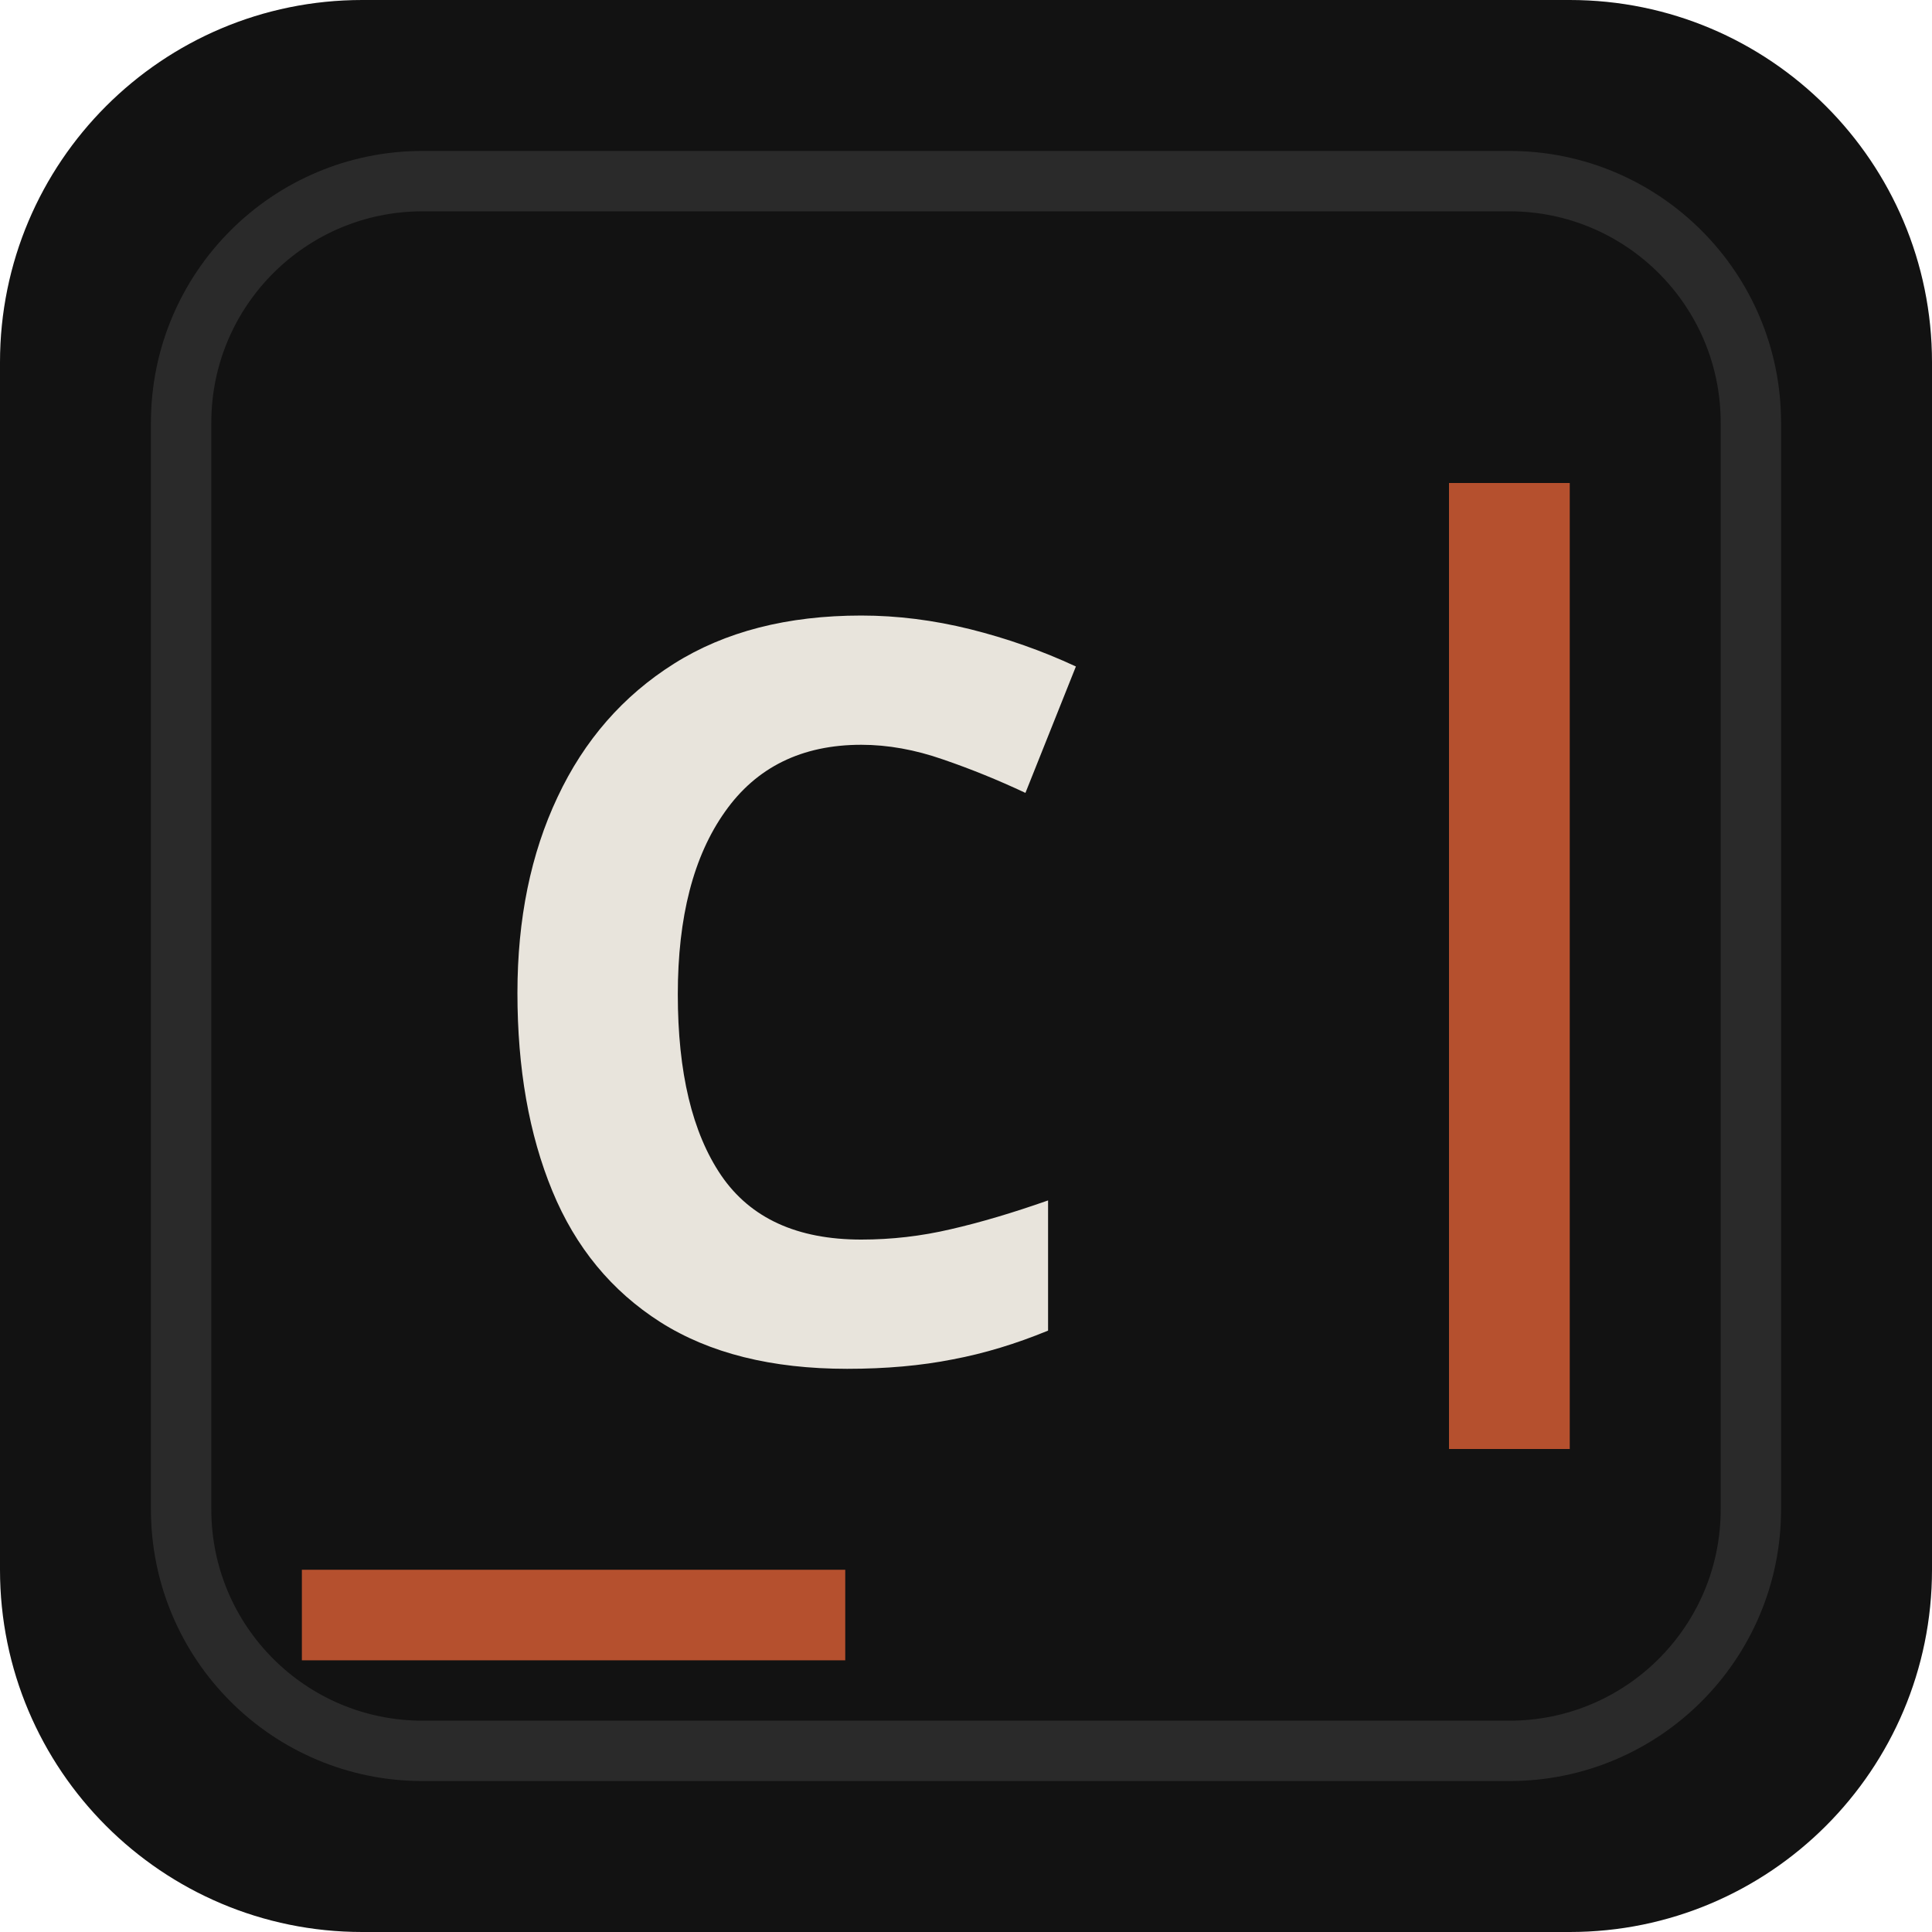
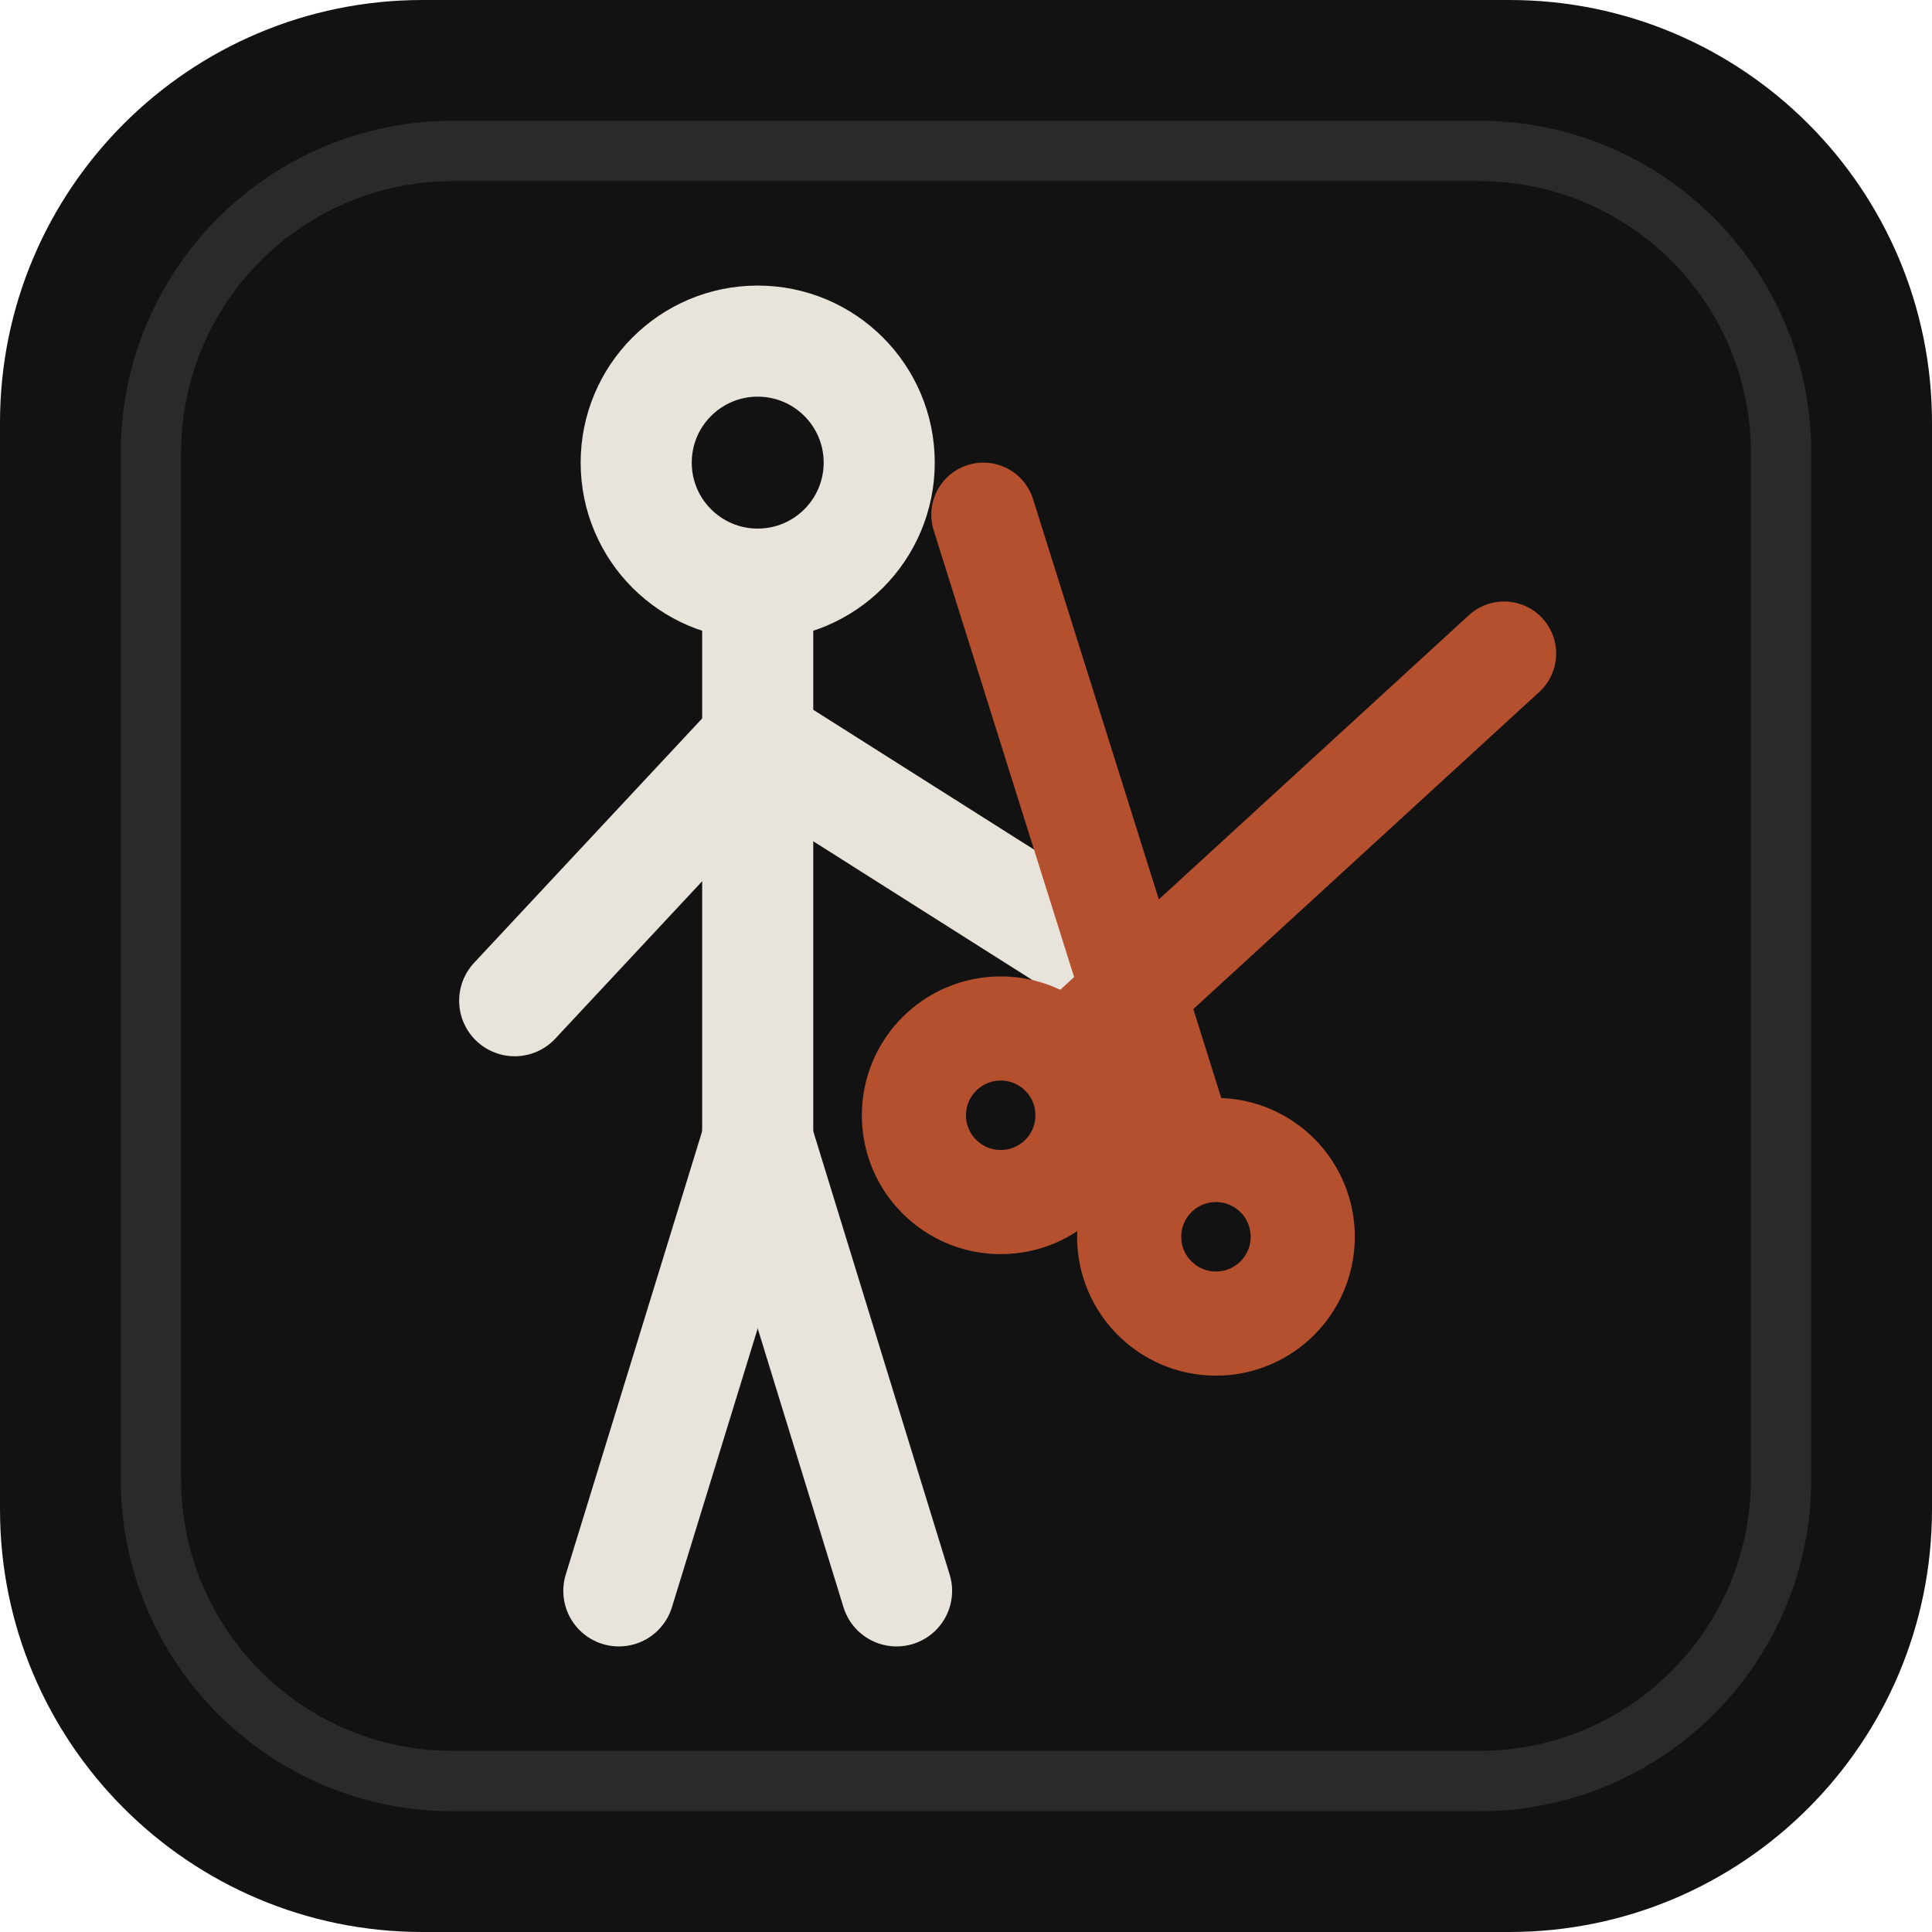
<svg xmlns="http://www.w3.org/2000/svg" viewBox="0 0 64 64">
-   <rect width="64" height="64" rx="12" fill="#121212" />
-   <rect x="6" y="6" width="52" height="52" rx="8" fill="none" stroke="#2a2a2a" stroke-width="2" />
-   <path d="M50 18v28" stroke="#b5502e" stroke-width="4" stroke-linecap="square" />
-   <text x="26" y="45" font-family="Oswald, 'Arial Narrow', Impact, sans-serif" font-size="34" font-weight="700" fill="#e8e4dc" text-anchor="middle" letter-spacing="-1">C</text>
-   <rect x="10" y="52" width="18" height="3" fill="#b5502e" />
+   <rect width="64" height="64" rx="14" fill="#121212" />
+   <rect x="5" y="5" width="54" height="54" rx="10" fill="none" stroke="#2a2a2a" stroke-width="2" />
+   <g transform="translate(4.4 4.4) scale(1.15)" fill="none" stroke-linecap="round" stroke-linejoin="round">
+     <g stroke="#e8e4dc" stroke-width="3.2">
+       <circle cx="18" cy="9.5" r="3.5" />
+       <path d="M18 13 V29" />
+       <path d="M18 17.5 L11 25" />
+       <path d="M18 17.5 L27 23.2" />
+       <path d="M18 29 L14 42" />
+       <path d="M18 29 L22 42" />
+     </g>
+     <circle cx="28" cy="23.8" r="1.9" fill="#e8e4dc" />
+     <g stroke="#b5502e" stroke-width="3">
+       <path d="M24.5 11 L30 28.5" />
+       <path d="M39.5 15 L27.5 26" />
+       <circle cx="31.2" cy="31.8" r="2.5" />
+       <circle cx="25" cy="28.3" r="2.5" />
+     </g>
+   </g>
</svg>
